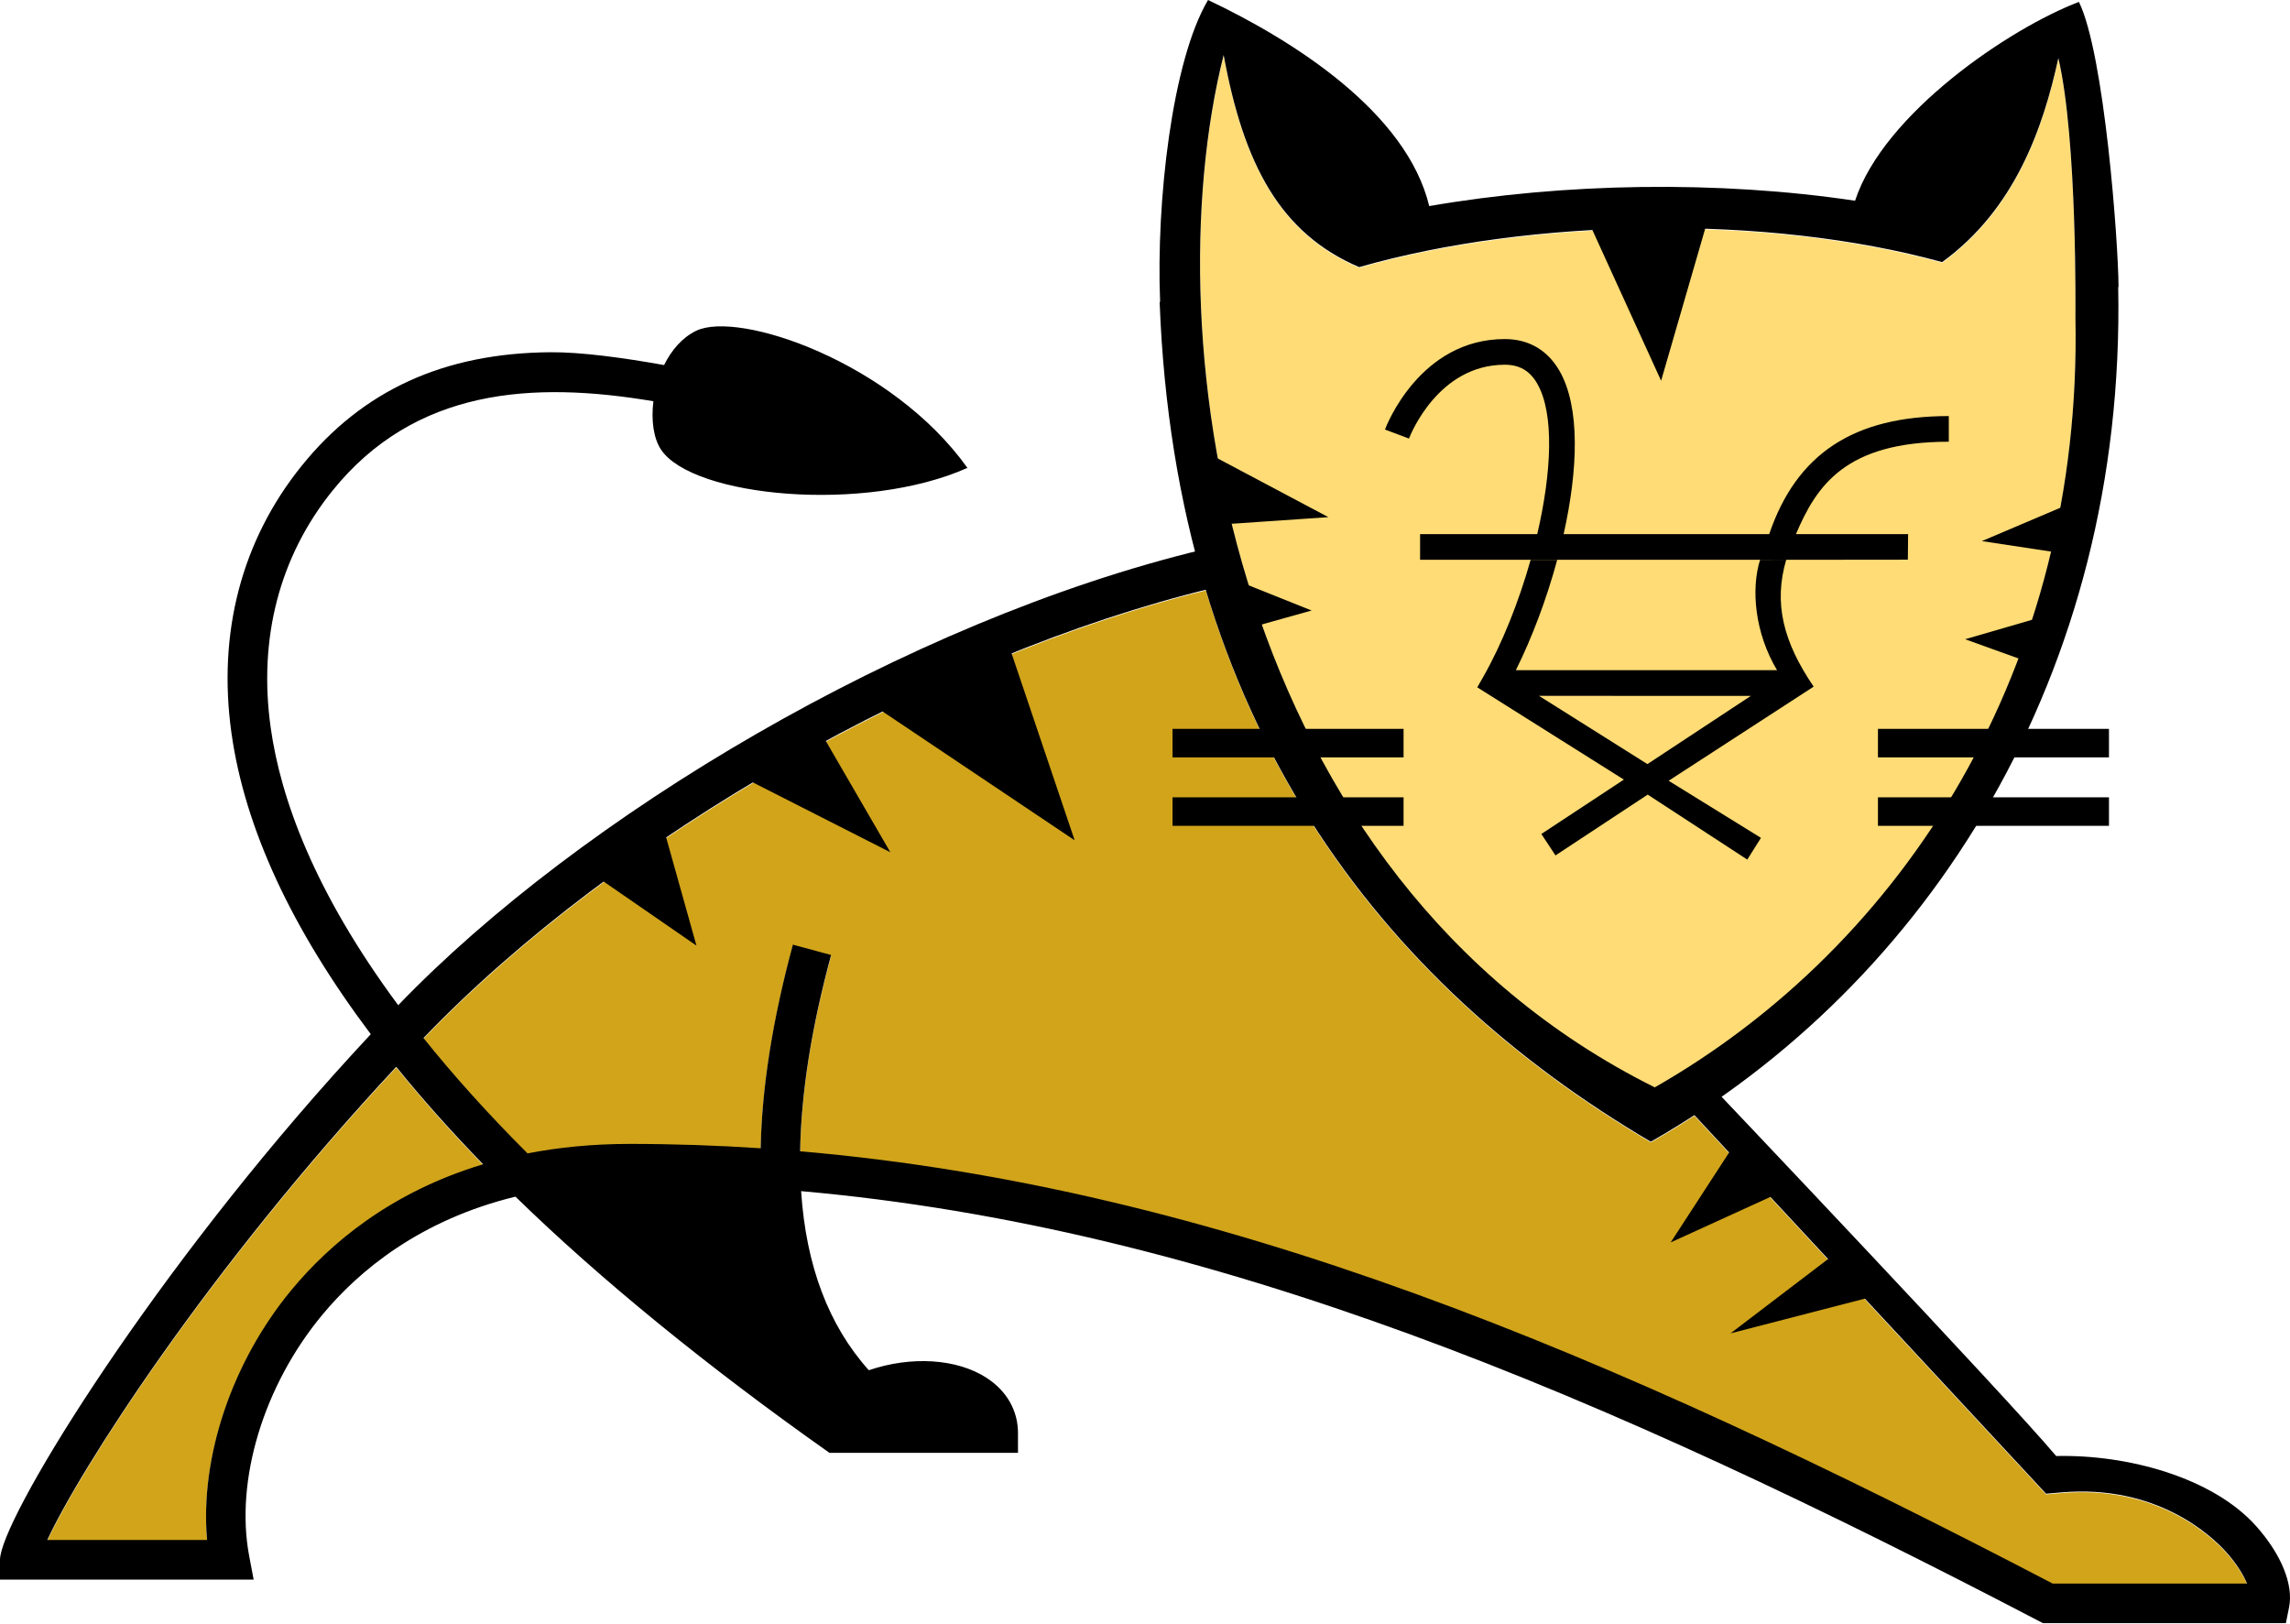
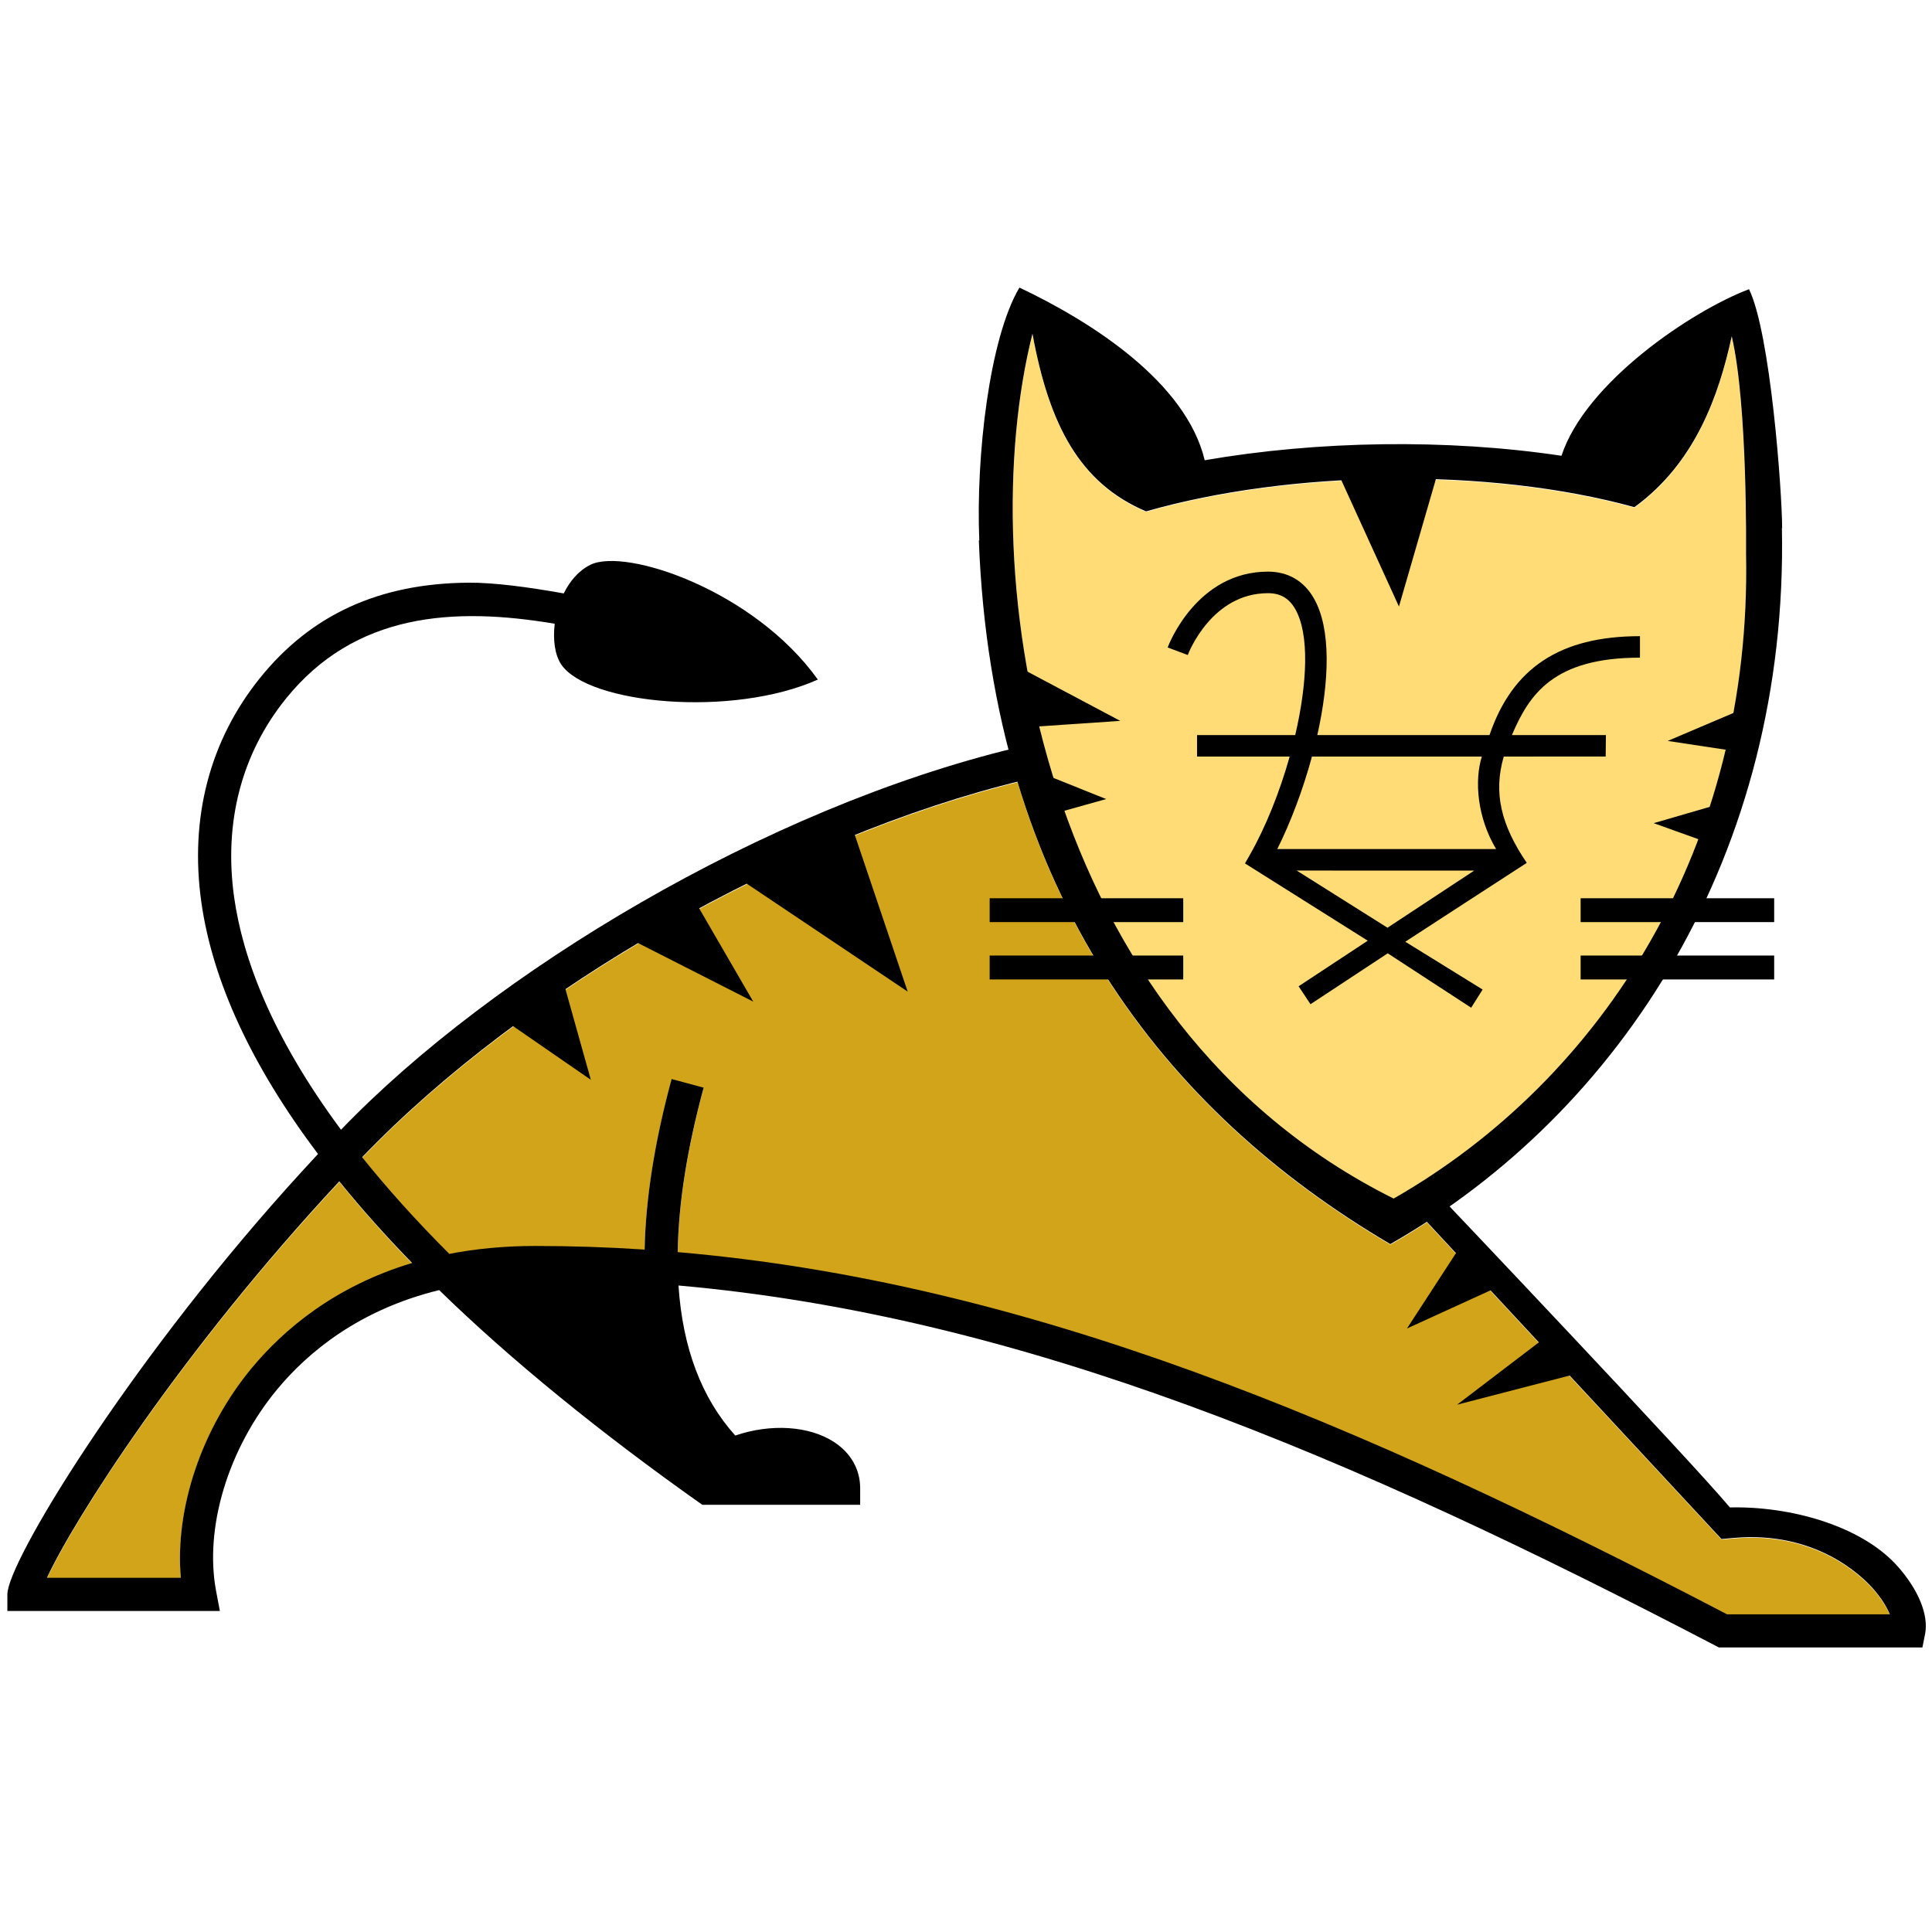
- <svg xmlns="http://www.w3.org/2000/svg" viewBox="0 0 260.162 184.413" height="184.413" width="260.162">
-   <path d="M45.018 121.284c2.96 3.65 6.25 7.35 9.87 11.07-10.54 3.17-17.45 9.06-21.76 14.26-6.82 8.23-10.43 19.1-9.6 28.43H5.378c3.64-7.9 18.17-30.72 39.64-53.76zm210.26 58.71h-22.07c-50.63-26.42-95.08-45.05-142.3-49.12.1-6.57 1.27-14.01 3.52-22.3l-4.35-1.17c-2.31 8.52-3.52 16.23-3.66 23.13-4.92-.33-9.87-.49-14.87-.49-4.23 0-8.09.39-11.61 1.07-4.59-4.58-8.5-8.96-11.82-13.11 21.78-22.68 57.65-43.2 88.87-50.92 8.79 29.22 27.66 49.24 50.56 62.71a96.13 96.13 0 0 0 4.95-3.02l39.95 43.01 1.75-.15c10.91-.94 17.11 4.98 18.75 6.82 1.21 1.34 1.93 2.57 2.33 3.54z" fill="#d1a41a" />
-   <path d="M235.788 36.134c.81 39.69-19.44 71.28-47.79 87.48-48.12-23.97-57.18-84.71-48.98-117.29 2.28 12.46 6.43 20.27 15.39 24.1 19.54-5.59 46.43-6.03 66.24-.57 8.25-6 11.45-15.17 13.2-23.18 2.18 9.32 1.93 29.46 1.94 29.46z" fill="#ffdc76" />
-   <path d="M122.089 95.468l-22.3-14.957 14.957-6.8zm-20.939 1.359l-16.59-8.43 8.703-5.167zm-22.028 10.607L67.7 99.547l7.615-5.711zm110.68 33.72l12.51-5.71-5.44-5.168zm6.799 10.334l15.773-4.079-4.352-4.623zm-7.886-108.233l5.438-18.764-13.87.272zm-37.8 15.5l-11.966.816-1.36-7.886zm-1.905 10.606l-6.797 1.904-1.36-5.166zm76.145-7.885l8.974 1.359 1.904-5.983zm-1.903 11.149l6.797 2.447 1.632-4.895z" />
-   <path d="M133.21 90.587h26.246v3.24H133.21zm0-7.777h26.246v3.24H133.21zm80.14 7.777h26.245v3.24H213.35zm0-7.777h26.245v3.24H213.35zm-9.249-19.21h-42.768v-2.915h13.31c1.638-7.018 1.962-13.725-.014-17.125-.844-1.446-2.01-2.122-3.674-2.122-7.61 0-10.753 8.047-10.884 8.39l.002-.003-2.73-1.024c.156-.42 3.964-10.279 13.612-10.279 2.692 0 4.834 1.237 6.191 3.57 2.41 4.141 2.127 11.305.494 18.592h23.355c3.102-9.115 9.58-13.413 20.405-13.413v2.915c-11.732 0-15.018 4.974-17.366 10.498h12.743l-.03 2.902-12.646.014z" />
-   <path d="M206.018 78.002l.019-.003c-3.46-5.1-4.555-9.455-3.109-14.413l-2.97.015c-1.035 3.3-.62 8.273 1.928 12.54h-29.674c1.805-3.617 3.48-8.026 4.702-12.54h-3.02c-1.348 4.787-3.242 9.524-5.373 13.277l-.69 1.213 16.653 10.482-9.375 6.178 1.606 2.435 10.478-6.908 11.312 7.382 1.553-2.468-10.488-6.488s15.682-10.186 16.461-10.684l-.013-.018zm-18.86 8.808l-12.318-7.754 24.072.006-11.754 7.749z" />
-   <path d="M240.682 32.617c-.019-5.07-1.598-26.5-4.5-32.4-7.87 2.99-22.19 12.68-25.43 22.588-15.533-2.32-33.043-2.045-48.382.609C159.808 12.754 146.946 4.596 137.243 0c-4.093 6.906-5.906 22.92-5.445 34.28l-.054.035c1.8 47.7 25.2 77.4 55.8 95.4 31.48-17.988 53.97-53.057 53.1-97.12l.038.022zm-26.197-9.196c.115.02.229.042.344.063-.114-.021-.228-.043-.344-.063zm-1.958-.338c.276.044.554.094.83.14l-.83-.14zm23.257 12.976c.81 39.69-19.44 71.279-47.79 87.48-48.118-23.977-57.182-84.71-48.977-117.29 2.283 12.456 6.425 20.268 15.394 24.1 19.533-5.591 46.423-6.033 66.23-.57 8.256-6.002 11.457-15.17 13.205-23.18 2.183 9.322 1.932 29.456 1.938 29.46z" />
-   <path d="M256.305 173.375c-4.942-5.528-14.623-8.145-22.707-7.951-5.738-6.83-39.004-41.862-39.004-41.862l-2.306 2.904 40.162 43.238 1.744-.15c10.912-.934 17.115 4.984 18.756 6.82 1.204 1.347 1.931 2.575 2.327 3.539H233.2c-50.624-26.416-95.078-45.044-142.297-49.112.103-6.572 1.273-14.01 3.518-22.3l-4.343-1.176c-2.308 8.52-3.524 16.236-3.66 23.133-4.92-.326-9.873-.495-14.869-.495-4.236 0-8.095.393-11.614 1.077-4.59-4.587-8.5-8.959-11.823-13.108 21.936-22.85 58.15-43.498 89.534-51.092l-1.015-4.397c-33.792 8.149-70.78 30.335-91.391 51.762-9.565-12.91-13.36-23.504-14.487-31.532-1.424-10.14.997-19.442 7-26.9C47.15 44.1 60.501 43.277 74.23 45.586c-.268 2.168.017 4.24.885 5.522 3.631 5.363 23.144 7.246 34.791 2.05-8.595-12.045-26.005-17.926-30.83-15.57-1.598.781-2.803 2.215-3.63 3.887-4.745-.85-9.458-1.48-12.902-1.456-12.108.09-21.364 4.32-28.296 12.933-6.802 8.45-9.551 18.944-7.95 30.347 1.516 10.8 6.863 22.286 15.825 34.198a306.088 306.088 0 0 0-4.313 4.723C15.967 146.66 0 172.87 0 177.213v2.25h28.816l-.505-2.668c-1.627-8.6 1.623-19.35 8.28-27.385 4.179-5.044 11.1-10.8 21.967-13.457 9.663 9.43 21.975 19.446 35.679 29.11h21.414v-2.25c0-2.54-1.26-4.762-3.545-6.257-3.383-2.212-8.605-2.517-13.402-.881-4.573-5.093-7.137-11.897-7.691-20.347 46.474 4.115 90.927 22.883 141.085 49.085h27.597l.362-1.809c.515-2.575-.888-6.025-3.752-9.23zm-223.18-26.836c-6.815 8.227-10.428 19.094-9.6 28.424H5.372c3.647-7.894 18.176-30.712 39.643-53.76 2.958 3.656 6.253 7.35 9.872 11.073-10.54 3.168-17.45 9.06-21.761 14.263z" />
+ <svg xmlns="http://www.w3.org/2000/svg" width="32" height="32" viewBox="0 0 32 32" fill="none">
+   <path d="M5.621 19.577C5.982 20.023 6.384 20.474 6.826 20.929C5.539 21.316 4.695 22.035 4.168 22.67C3.335 23.676 2.894 25.003 2.996 26.143H0.779C1.224 25.178 2.998 22.391 5.621 19.577ZM31.301 26.747H28.606C22.422 23.52 16.993 21.245 11.225 20.748C11.238 19.945 11.38 19.037 11.655 18.024L11.124 17.881C10.842 18.922 10.694 19.864 10.677 20.706C10.076 20.666 9.472 20.647 8.861 20.647C8.344 20.647 7.873 20.694 7.443 20.777C6.882 20.218 6.405 19.683 5.999 19.176C8.659 16.406 13.04 13.9 16.854 12.957C17.927 16.526 20.232 18.971 23.029 20.616C23.234 20.499 23.436 20.376 23.633 20.247L28.513 25.5L28.727 25.482C30.059 25.367 30.816 26.09 31.017 26.315C31.164 26.479 31.252 26.629 31.301 26.747Z" fill="#D1A41A" />
+   <path d="M28.921 9.177C29.02 14.024 26.546 17.883 23.084 19.861C17.206 16.934 16.1 9.515 17.101 5.536C17.38 7.058 17.887 8.011 18.981 8.479C21.368 7.797 24.652 7.743 27.072 8.41C28.079 7.677 28.47 6.557 28.684 5.579C28.95 6.717 28.919 9.177 28.921 9.177Z" fill="#FFDC76" />
+   <path d="M15.034 16.424L12.31 14.597L14.137 13.766L15.034 16.424ZM12.476 16.59L10.45 15.56L11.513 14.929L12.476 16.59ZM9.786 17.885L8.391 16.922L9.321 16.224L9.786 17.885ZM23.304 22.004L24.832 21.306L24.168 20.675L23.304 22.004ZM24.134 23.266L26.061 22.767L25.529 22.203L24.134 23.266ZM23.171 10.046L23.835 7.755L22.141 7.788L23.171 10.046ZM18.555 11.94L17.093 12.039L16.927 11.076L18.555 11.94ZM18.322 13.235L17.492 13.467L17.326 12.836L18.322 13.235ZM27.622 12.272L28.718 12.438L28.951 11.707L27.622 12.272ZM27.39 13.634L28.22 13.932L28.419 13.335L27.39 13.634Z" fill="black" />
+   <path d="M16.392 15.827H19.598V16.223H16.392V15.827ZM16.392 14.878H19.598V15.273H16.392V14.878ZM26.18 15.827H29.386V16.223H26.18V15.827ZM26.18 14.878H29.386V15.273H26.18V14.878ZM25.05 12.531H19.827V12.175H21.453C21.653 11.318 21.692 10.499 21.451 10.084C21.348 9.907 21.205 9.825 21.002 9.825C20.073 9.825 19.689 10.807 19.673 10.849L19.673 10.849L19.34 10.724C19.359 10.672 19.824 9.468 21.002 9.468C21.331 9.468 21.593 9.619 21.758 9.904C22.053 10.41 22.018 11.285 21.819 12.175H24.671C25.05 11.062 25.841 10.537 27.163 10.537V10.893C25.73 10.893 25.329 11.501 25.042 12.175H26.599L26.595 12.53L25.05 12.531Z" fill="black" />
+   <path d="M25.285 14.29L25.287 14.29C24.864 13.667 24.731 13.135 24.907 12.53L24.544 12.531C24.418 12.934 24.469 13.542 24.78 14.063H21.156C21.376 13.621 21.581 13.083 21.73 12.531H21.361C21.197 13.116 20.965 13.695 20.705 14.153L20.621 14.301L22.654 15.581L21.509 16.336L21.706 16.633L22.985 15.79L24.367 16.691L24.557 16.39L23.276 15.598C23.276 15.598 25.191 14.353 25.286 14.293L25.285 14.29ZM22.981 15.366L21.477 14.419L24.417 14.42L22.981 15.366V15.366Z" fill="black" />
+   <path d="M29.518 8.747C29.516 8.128 29.323 5.51 28.969 4.79C28.008 5.155 26.259 6.339 25.863 7.549C23.966 7.265 21.827 7.299 19.954 7.623C19.641 6.321 18.07 5.325 16.885 4.763C16.385 5.607 16.163 7.563 16.22 8.95L16.213 8.955C16.433 14.78 19.291 18.408 23.028 20.606C26.873 18.409 29.62 14.126 29.514 8.744L29.518 8.747ZM26.319 7.624C26.333 7.626 26.347 7.629 26.361 7.632C26.347 7.629 26.333 7.626 26.319 7.624ZM26.08 7.583C26.113 7.588 26.147 7.594 26.181 7.6L26.08 7.583ZM28.92 9.168C29.019 14.015 26.546 17.873 23.083 19.852C17.206 16.924 16.099 9.506 17.101 5.527C17.38 7.048 17.886 8.002 18.982 8.47C21.367 7.787 24.651 7.733 27.071 8.4C28.079 7.667 28.47 6.548 28.683 5.569C28.95 6.708 28.919 9.167 28.92 9.168Z" fill="black" />
+   <path d="M31.427 25.939C30.823 25.264 29.64 24.944 28.653 24.968C27.952 24.134 23.889 19.855 23.889 19.855L23.608 20.21L28.513 25.491L28.726 25.472C30.059 25.358 30.816 26.081 31.017 26.305C31.164 26.47 31.253 26.62 31.301 26.738H28.605C22.422 23.511 16.992 21.236 11.225 20.739C11.237 19.936 11.38 19.028 11.655 18.015L11.124 17.872C10.842 18.912 10.694 19.855 10.677 20.697C10.076 20.657 9.471 20.637 8.861 20.637C8.344 20.637 7.872 20.685 7.442 20.768C6.882 20.208 6.404 19.674 5.998 19.167C8.678 16.376 13.101 13.854 16.934 12.927L16.81 12.39C12.683 13.385 8.165 16.095 5.648 18.712C4.479 17.135 4.016 15.841 3.878 14.861C3.704 13.622 4 12.486 4.733 11.575C5.881 10.15 7.512 10.049 9.188 10.331C9.156 10.596 9.19 10.849 9.296 11.006C9.74 11.661 12.123 11.891 13.546 11.256C12.496 9.785 10.37 9.067 9.78 9.354C9.585 9.45 9.438 9.625 9.337 9.829C8.757 9.725 8.182 9.648 7.761 9.651C6.282 9.662 5.152 10.179 4.305 11.231C3.474 12.263 3.139 13.545 3.334 14.937C3.519 16.256 4.172 17.659 5.267 19.114C5.089 19.305 4.914 19.497 4.74 19.691C2.072 22.676 0.122 25.877 0.122 26.408V26.683H3.642L3.58 26.357C3.381 25.306 3.778 23.993 4.591 23.012C5.102 22.396 5.947 21.693 7.274 21.368C8.454 22.52 9.958 23.743 11.632 24.924H14.247V24.649C14.247 24.339 14.094 24.067 13.815 23.885C13.401 23.614 12.764 23.577 12.178 23.777C11.619 23.155 11.306 22.324 11.238 21.292C16.914 21.795 22.344 24.087 28.47 27.287H31.841L31.885 27.066C31.948 26.752 31.776 26.33 31.427 25.939V25.939ZM4.168 22.661C3.336 23.666 2.894 24.993 2.995 26.133H0.778C1.224 25.169 2.998 22.382 5.62 19.567C5.981 20.013 6.384 20.465 6.826 20.919C5.539 21.306 4.695 22.026 4.168 22.661H4.168Z" fill="black" />
</svg>
